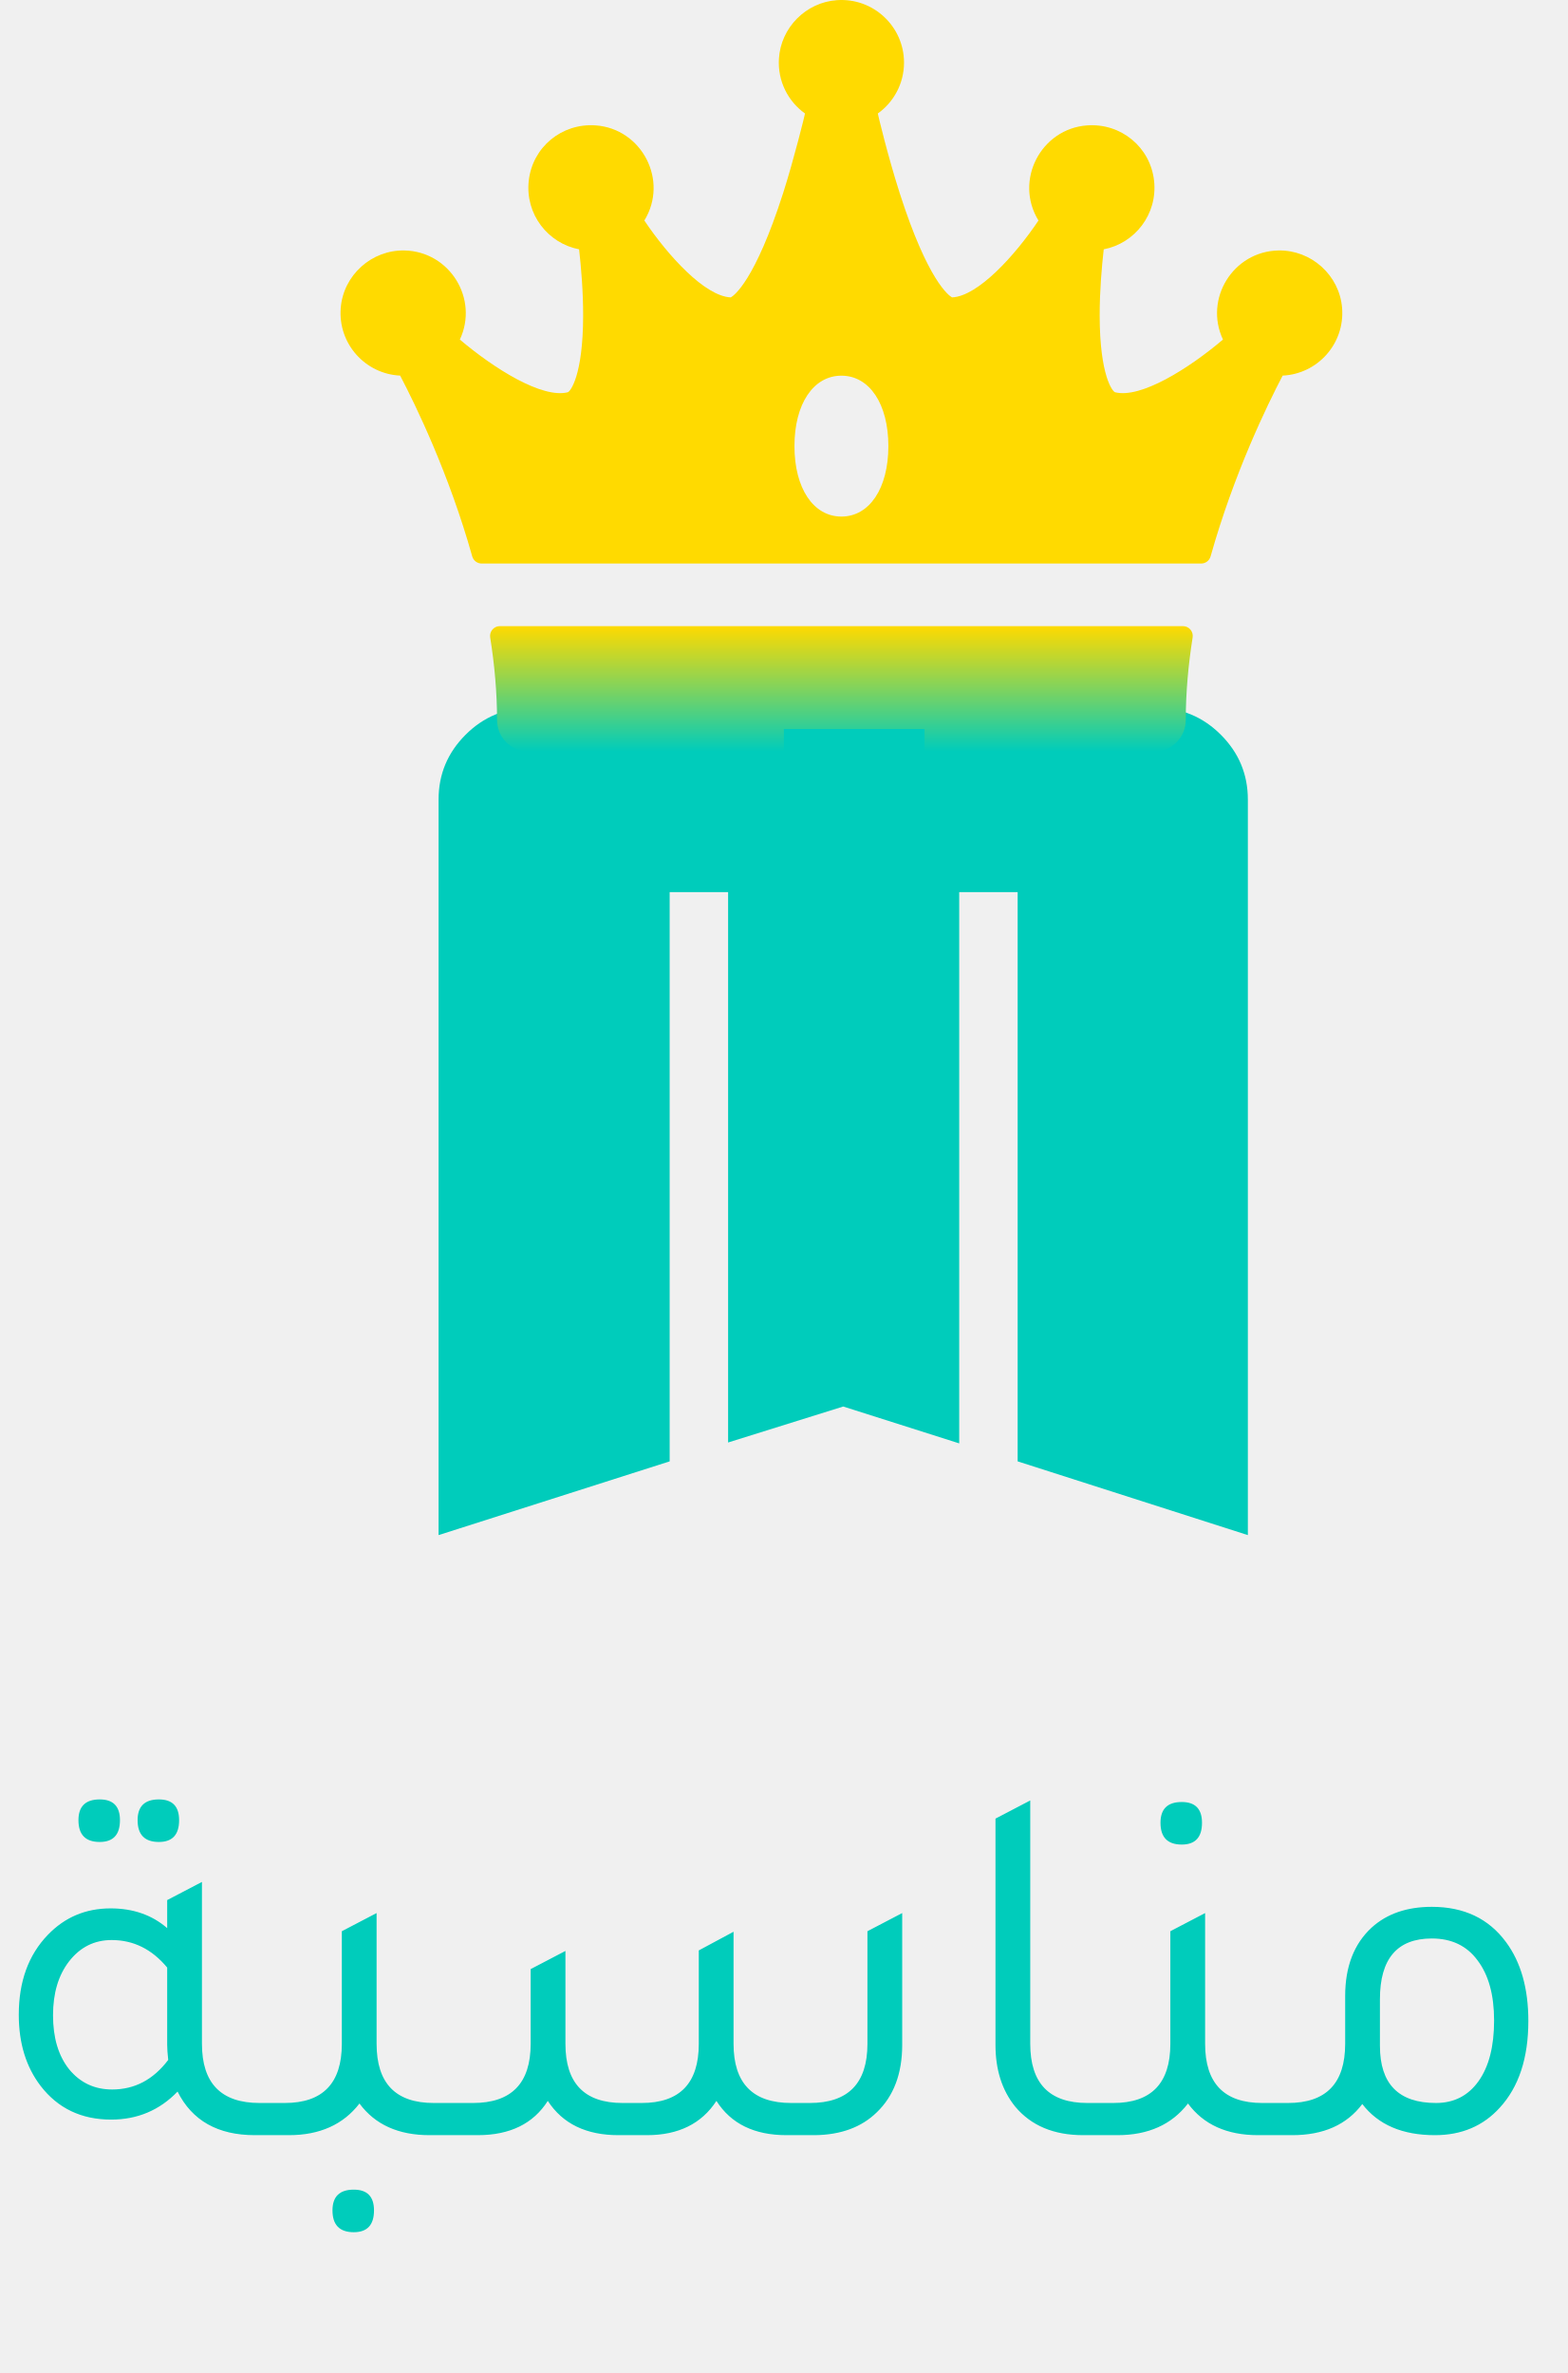
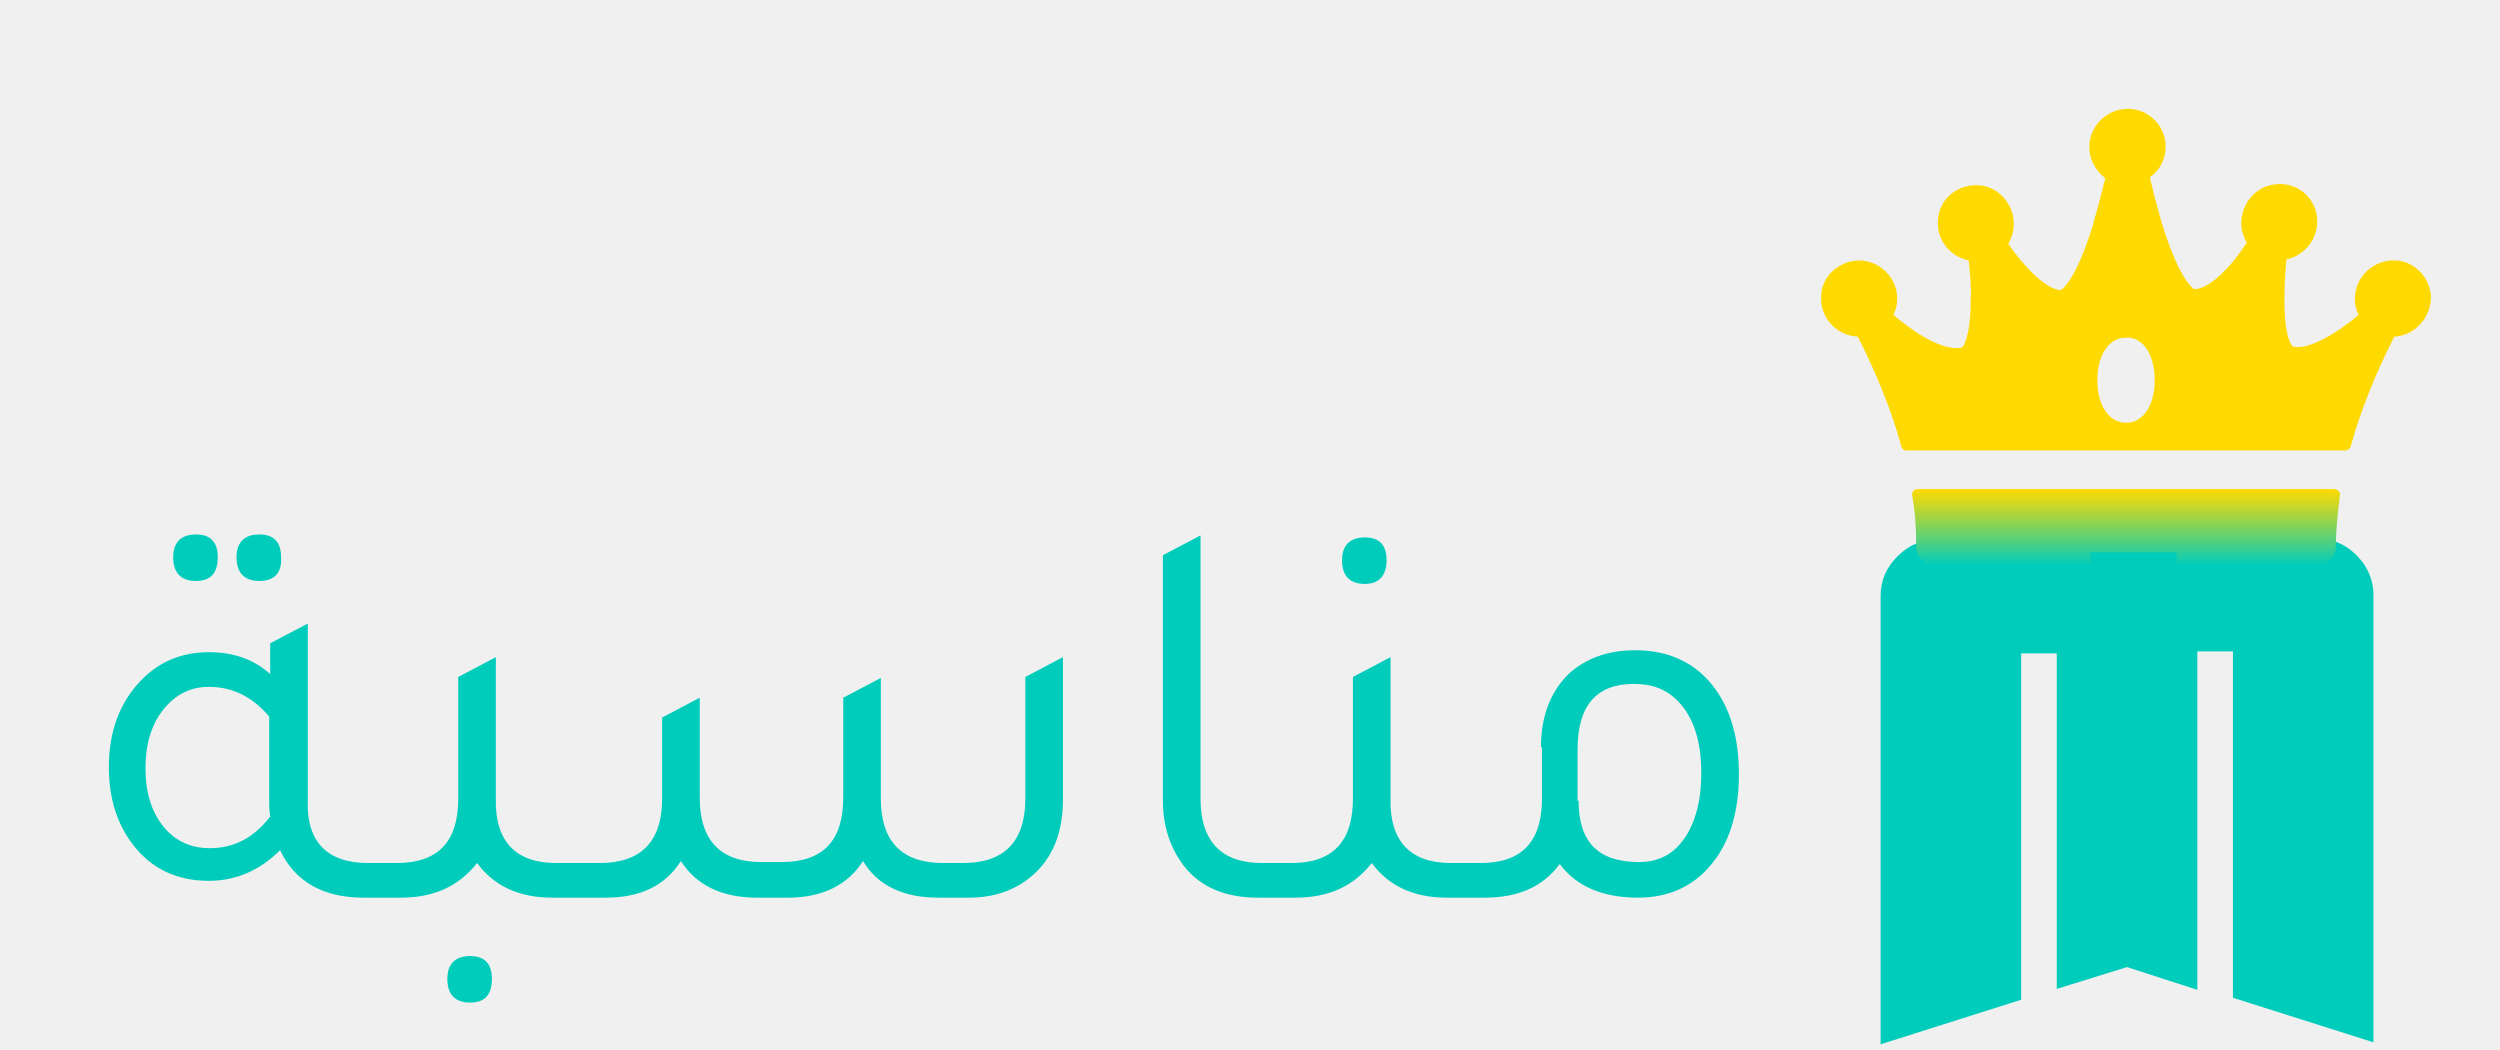
- <svg xmlns="http://www.w3.org/2000/svg" width="290" height="439" viewBox="0 0 290 439" fill="none">
-   <path d="M18.45 340.76C15.826 340.76 14.514 339.416 14.514 336.728C14.514 334.168 15.826 332.888 18.45 332.888C20.946 332.888 22.194 334.168 22.194 336.728C22.194 339.416 20.946 340.76 18.45 340.76ZM29.394 340.76C26.77 340.76 25.458 339.416 25.458 336.728C25.458 334.168 26.77 332.888 29.394 332.888C31.89 332.888 33.138 334.168 33.138 336.728C33.138 339.416 31.89 340.76 29.394 340.76ZM48.018 389.048H51.282V395H47.154C40.306 395 35.538 392.312 32.85 386.936C29.522 390.392 25.426 392.12 20.562 392.12C15.058 392.12 10.706 390.04 7.506 385.88C4.818 382.36 3.474 377.976 3.474 372.728C3.474 366.584 5.266 361.656 8.85 357.944C11.986 354.68 15.858 353.048 20.466 353.048C24.626 353.048 28.114 354.264 30.93 356.696V351.512L37.362 348.152V378.104C37.362 385.4 40.914 389.048 48.018 389.048ZM30.93 363.992C28.114 360.6 24.69 358.904 20.658 358.904C17.458 358.904 14.834 360.216 12.786 362.84C10.802 365.4 9.81 368.728 9.81 372.824C9.81 376.984 10.802 380.312 12.786 382.808C14.834 385.304 17.49 386.552 20.754 386.552C24.914 386.552 28.37 384.728 31.122 381.08C30.994 379.928 30.93 379 30.93 378.296V363.992ZM80.233 389.048H83.593V395H79.465C73.705 395 69.385 393.048 66.505 389.144C63.497 393.048 59.145 395 53.449 395H49.321V389.048H52.681C59.721 389.048 63.241 385.4 63.241 378.104V357.272L69.673 353.912V378.104C69.673 385.4 73.193 389.048 80.233 389.048ZM65.449 405.08C67.945 405.08 69.193 406.36 69.193 408.92C69.193 411.608 67.945 412.952 65.449 412.952C62.825 412.952 61.513 411.608 61.513 408.92C61.513 406.36 62.825 405.08 65.449 405.08ZM81.665 395V389.048H87.521C94.625 389.048 98.177 385.4 98.177 378.104V364.28L104.609 360.92V378.104C104.609 385.4 108.129 389.048 115.169 389.048H118.721C125.761 389.048 129.281 385.4 129.281 378.104V360.824L135.713 357.368V378.104C135.713 385.4 139.265 389.048 146.369 389.048H149.825C156.929 389.048 160.481 385.4 160.481 378.104V357.272L166.913 353.912V378.296C166.913 383.608 165.345 387.768 162.209 390.776C159.393 393.528 155.585 394.936 150.785 395H145.505C139.553 395 135.233 392.888 132.545 388.664C129.793 392.888 125.505 395 119.681 395H114.401C108.449 395 104.097 392.888 101.345 388.664C98.657 392.888 94.337 395 88.385 395H81.665ZM200.395 395C194.955 395 190.763 393.24 187.819 389.72C185.387 386.712 184.171 382.904 184.171 378.296V336.44L190.603 333.08V378.104C190.603 385.4 194.123 389.048 201.163 389.048H204.523V395H200.395ZM218.635 341.24C216.011 341.24 214.699 339.896 214.699 337.208C214.699 334.648 216.011 333.368 218.635 333.368C221.131 333.368 222.379 334.648 222.379 337.208C222.379 339.896 221.131 341.24 218.635 341.24ZM233.515 389.048H236.875V395H232.747C226.987 395 222.667 393.048 219.787 389.144C216.779 393.048 212.427 395 206.73 395H202.602V389.048H205.963C213.003 389.048 216.523 385.4 216.523 378.104V357.272L222.955 353.912V378.104C222.955 385.4 226.475 389.048 233.515 389.048ZM248.866 369.272C248.866 363.832 250.498 359.608 253.762 356.6C256.578 354.04 260.29 352.76 264.898 352.76C270.85 352.76 275.426 354.936 278.626 359.288C281.378 363 282.754 367.864 282.754 373.88C282.754 380.728 280.994 386.072 277.474 389.912C274.402 393.304 270.402 395 265.474 395C259.458 395 254.978 393.08 252.034 389.24C249.154 393.08 244.834 395 239.074 395H234.946V389.048H238.306C245.346 389.048 248.866 385.4 248.866 378.104V369.272ZM255.298 378.488C255.298 385.528 258.754 389.048 265.666 389.048C268.994 389.048 271.618 387.704 273.538 385.016C275.458 382.328 276.418 378.584 276.418 373.784C276.418 369.048 275.394 365.336 273.346 362.648C271.362 359.96 268.546 358.616 264.898 358.616C258.498 358.616 255.298 362.36 255.298 369.848V378.488Z" fill="#00CCBB" />
-   <path d="M173.135 130.942L156 148.743L139.031 130.942H98.274C93.449 130.942 89.457 132.606 86.129 135.933C82.802 139.26 81.139 143.253 81.139 147.911V283.992L123.893 270.35V165.046H134.706V266.857L156 260.203L177.46 267.023V165.046H188.273V270.35L230.861 283.992V147.911C230.861 143.253 229.197 139.26 225.87 135.933C222.543 132.606 218.55 130.942 213.892 130.942H173.135Z" fill="#00CCBB" />
-   <path fill-rule="evenodd" clip-rule="evenodd" d="M85.077 62.818C88.61 55.276 83.198 46.527 74.86 46.337C68.764 46.198 63.515 50.904 63.037 56.982C62.515 63.604 67.592 69.182 74.03 69.486C76.883 74.929 83.061 87.61 87.364 102.923C87.584 103.706 88.294 104.251 89.108 104.251H222.227C223.04 104.251 223.75 103.706 223.97 102.923C228.273 87.613 234.448 74.929 237.301 69.486C243.742 69.186 248.819 63.603 248.297 56.981C247.818 50.904 242.57 46.199 236.475 46.337C228.138 46.526 222.724 55.277 226.257 62.818C219.904 68.208 211.043 73.757 206.301 72.57C205.834 72.454 203.467 69.522 203.448 58.398C203.441 53.852 203.832 49.342 204.198 46.124C209.944 45.018 214.186 39.655 213.514 33.46C212.836 27.222 207.404 22.755 201.144 23.197C192.584 23.801 187.576 33.4 192.126 40.795C187.767 47.293 180.915 54.818 176.13 55.017C175.525 54.677 171.656 51.948 166.454 35.735C164.241 28.835 162.403 21.12 162.403 20.998C165.339 18.899 167.25 15.46 167.25 11.583C167.25 4.921 161.602 -0.443 154.841 0.029C149.099 0.429 144.463 5.104 144.107 10.848C143.848 15.023 145.811 18.767 148.931 20.998C148.931 21.146 146.86 29.561 144.88 35.735C139.679 51.948 135.809 54.677 135.204 55.017C130.419 54.818 123.57 47.297 119.208 40.795C123.76 33.398 118.747 23.798 110.186 23.196C103.927 22.756 98.497 27.224 97.82 33.462C97.148 39.656 101.391 45.018 107.136 46.124C107.502 49.342 107.893 53.852 107.885 58.398C107.867 69.522 105.5 72.454 105.033 72.57C100.291 73.754 91.43 68.208 85.077 62.818ZM164.354 82.532C164.354 90.325 160.861 95.563 155.667 95.563C150.472 95.563 146.979 90.325 146.979 82.532C146.979 74.738 150.472 69.5 155.667 69.5C160.861 69.5 164.354 74.738 164.354 82.532ZM219.376 133.191C219.377 128.078 219.848 122.946 220.645 117.926C220.82 116.828 219.972 115.834 218.86 115.834H92.474C91.362 115.834 90.514 116.828 90.689 117.926C91.486 122.946 91.957 128.078 91.958 133.191C91.959 136.392 94.518 139.001 97.718 139.001H213.615C216.816 139.001 219.375 136.392 219.376 133.191Z" fill="url(#paint0_linear_408_39)" />
-   <rect x="145.02" y="134.861" width="26.026" height="17.745" fill="#00CCBB" />
+ <svg xmlns="http://www.w3.org/2000/svg" width="200" height="84" viewBox="0 0 200 84" fill="none">
+   <g clip-path="url(#clip0_21452_2)">
+     <path d="M15.677 46.477C14.489 46.477 13.856 45.843 13.856 44.576C13.856 43.389 14.489 42.755 15.677 42.755C16.865 42.755 17.419 43.389 17.419 44.576C17.419 45.843 16.865 46.477 15.677 46.477ZM20.744 46.477C19.557 46.477 18.923 45.843 18.923 44.576C18.923 43.389 19.557 42.755 20.744 42.755C21.932 42.755 22.486 43.389 22.486 44.576C22.565 45.843 21.932 46.477 20.744 46.477ZM29.454 69.042H30.958V71.813H29.058C25.891 71.813 23.595 70.546 22.407 68.013C20.823 69.596 18.923 70.467 16.706 70.467C14.173 70.467 12.114 69.517 10.61 67.538C9.343 65.875 8.709 63.816 8.709 61.362C8.709 58.511 9.58 56.215 11.243 54.474C12.668 52.969 14.489 52.177 16.706 52.177C18.686 52.177 20.269 52.732 21.615 53.919V51.465L24.624 49.881V63.895C24.466 67.3 26.128 69.042 29.454 69.042ZM21.536 57.324C20.19 55.74 18.607 54.949 16.706 54.949C15.202 54.949 14.014 55.582 13.064 56.77C12.114 57.957 11.639 59.541 11.639 61.441C11.639 63.42 12.114 64.925 13.064 66.112C14.014 67.3 15.281 67.854 16.785 67.854C18.765 67.854 20.348 66.983 21.615 65.321C21.536 64.766 21.536 64.371 21.536 64.054V57.324ZM44.497 69.042H46.081V71.813H44.181C41.489 71.813 39.509 70.863 38.163 69.042C36.738 70.863 34.758 71.813 32.066 71.813H30.166V69.042H31.75C35.075 69.042 36.659 67.3 36.659 63.895V54.157L39.667 52.573V63.895C39.588 67.3 41.251 69.042 44.497 69.042ZM37.609 76.485C38.797 76.485 39.351 77.118 39.351 78.306C39.351 79.573 38.797 80.206 37.609 80.206C36.421 80.206 35.788 79.573 35.788 78.306C35.788 77.118 36.421 76.485 37.609 76.485ZM45.21 71.813V69.042H47.981C51.306 69.042 52.969 67.3 52.969 63.895V57.403L55.978 55.819V63.816C55.978 67.221 57.641 68.963 60.887 68.963H62.549C65.875 68.963 67.458 67.221 67.458 63.816V55.819L70.467 54.236V63.895C70.467 67.3 72.13 69.042 75.455 69.042H77.039C80.364 69.042 82.027 67.3 82.027 63.895V54.157L85.035 52.573V63.975C85.035 66.429 84.323 68.409 82.819 69.834C81.473 71.101 79.731 71.813 77.514 71.813H75.059C72.288 71.813 70.23 70.863 69.042 68.884C67.775 70.863 65.716 71.813 63.025 71.813H60.57C57.799 71.813 55.74 70.863 54.473 68.884C53.207 70.863 51.227 71.813 48.456 71.813H45.21ZM100.633 71.813C98.1 71.813 96.12 71.021 94.774 69.359C93.666 67.933 93.032 66.192 93.032 64.054V44.418L96.041 42.834V63.895C96.041 67.3 97.704 69.042 100.95 69.042H102.534V71.813H100.633ZM109.184 46.714C107.997 46.714 107.363 46.081 107.363 44.814C107.363 43.626 107.997 42.993 109.184 42.993C110.372 42.993 110.926 43.626 110.926 44.814C110.926 46.081 110.293 46.714 109.184 46.714ZM116.073 69.042H117.656V71.813H115.756C113.064 71.813 111.085 70.863 109.739 69.042C108.313 70.863 106.334 71.813 103.642 71.813H101.742V69.042H103.325C106.651 69.042 108.234 67.3 108.234 63.895V54.157L111.243 52.573V63.895C111.164 67.3 112.826 69.042 116.073 69.042ZM123.278 59.778C123.278 57.245 124.07 55.265 125.574 53.84C126.92 52.652 128.662 52.019 130.8 52.019C133.571 52.019 135.708 53.048 137.213 55.107C138.48 56.849 139.113 59.145 139.113 61.916C139.113 65.083 138.321 67.617 136.659 69.438C135.233 71.021 133.333 71.813 131.037 71.813C128.266 71.813 126.128 70.942 124.782 69.121C123.436 70.942 121.457 71.813 118.765 71.813H116.864V69.042H118.448C121.773 69.042 123.357 67.3 123.357 63.895V59.778H123.278ZM126.286 64.054C126.286 67.379 127.87 68.963 131.116 68.963C132.7 68.963 133.887 68.329 134.758 67.063C135.629 65.796 136.104 64.054 136.104 61.837C136.104 59.62 135.629 57.878 134.679 56.611C133.729 55.344 132.462 54.711 130.72 54.711C127.712 54.711 126.207 56.453 126.207 59.937V64.054H126.286Z" fill="#00CCBB" />
+     <path d="M174.676 43.163L170.163 47.835L165.729 43.163H154.961C153.694 43.163 152.665 43.638 151.794 44.509C150.923 45.38 150.448 46.409 150.448 47.676V83.543L161.691 79.98V52.269H164.542V79.109L170.163 77.367L175.785 79.188V52.11H178.635V79.822L189.878 83.385V47.597C189.878 46.409 189.403 45.301 188.532 44.43C187.661 43.559 186.632 43.084 185.365 43.084H174.676V43.163Z" fill="#00CCBB" />
+     <path fill-rule="evenodd" clip-rule="evenodd" d="M151.478 25.19C152.428 23.211 151.003 20.915 148.786 20.835C147.202 20.835 145.777 22.023 145.698 23.607C145.539 25.349 146.885 26.853 148.627 26.932C149.34 28.357 151.003 31.683 152.111 35.721C152.19 35.958 152.349 36.037 152.586 36.037H187.582C187.82 36.037 187.978 35.879 188.057 35.721C189.166 31.683 190.828 28.357 191.541 26.932C193.204 26.853 194.55 25.349 194.471 23.607C194.312 22.023 192.966 20.756 191.383 20.835C189.166 20.915 187.741 23.211 188.691 25.19C187.028 26.615 184.653 28.041 183.465 27.724C183.307 27.724 182.752 26.932 182.752 24.003C182.752 22.815 182.832 21.627 182.911 20.756C184.415 20.44 185.524 19.014 185.365 17.431C185.207 15.768 183.782 14.581 182.119 14.739C179.902 14.897 178.556 17.431 179.744 19.41C178.635 21.152 176.814 23.132 175.547 23.132C175.389 23.052 174.36 22.34 173.014 18.064C172.459 16.243 171.984 14.185 171.984 14.185C172.776 13.63 173.251 12.759 173.251 11.73C173.251 9.988 171.747 8.563 170.005 8.722C168.501 8.801 167.234 10.068 167.155 11.572C167.075 12.68 167.63 13.63 168.421 14.264C168.421 14.264 167.867 16.481 167.392 18.143C166.046 22.419 165.017 23.132 164.858 23.211C163.592 23.132 161.771 21.152 160.662 19.489C161.85 17.51 160.504 14.976 158.287 14.818C156.624 14.739 155.199 15.847 155.041 17.51C154.882 19.173 155.991 20.519 157.495 20.835C157.574 21.706 157.733 22.894 157.653 24.082C157.653 27.011 157.02 27.803 156.941 27.803C155.436 28.12 153.14 26.615 151.478 25.19ZM172.38 30.416C172.38 32.474 171.43 33.82 170.084 33.82C168.738 33.82 167.788 32.474 167.788 30.416C167.788 28.357 168.738 27.011 170.084 27.011C171.43 26.932 172.38 28.357 172.38 30.416ZM186.87 43.718C186.87 42.371 187.028 41.026 187.186 39.679C187.265 39.363 187.028 39.125 186.711 39.125H153.457C153.14 39.125 152.903 39.363 152.982 39.679C153.22 41.026 153.299 42.371 153.299 43.718C153.299 44.588 154.011 45.222 154.803 45.222H185.365C186.157 45.301 186.87 44.588 186.87 43.718Z" fill="url(#paint0_linear_21452_2)" />
+     <path d="M174.122 44.193H167.234V48.864H174.122V44.193Z" fill="#00CCBB" />
+   </g>
  <defs>
-     <linearGradient id="paint0_linear_408_39" x1="155.667" y1="115.834" x2="155.667" y2="139.001" gradientUnits="userSpaceOnUse">
+     <linearGradient id="paint0_linear_21452_2" x1="170.06" y1="39.164" x2="170.06" y2="45.265" gradientUnits="userSpaceOnUse">
      <stop stop-color="#FFDA00" />
      <stop offset="1" stop-color="#00CCBB" />
    </linearGradient>
+     <clipPath id="clip0_21452_2">
+       <rect width="200" height="83.69" fill="white" />
+     </clipPath>
  </defs>
</svg>
